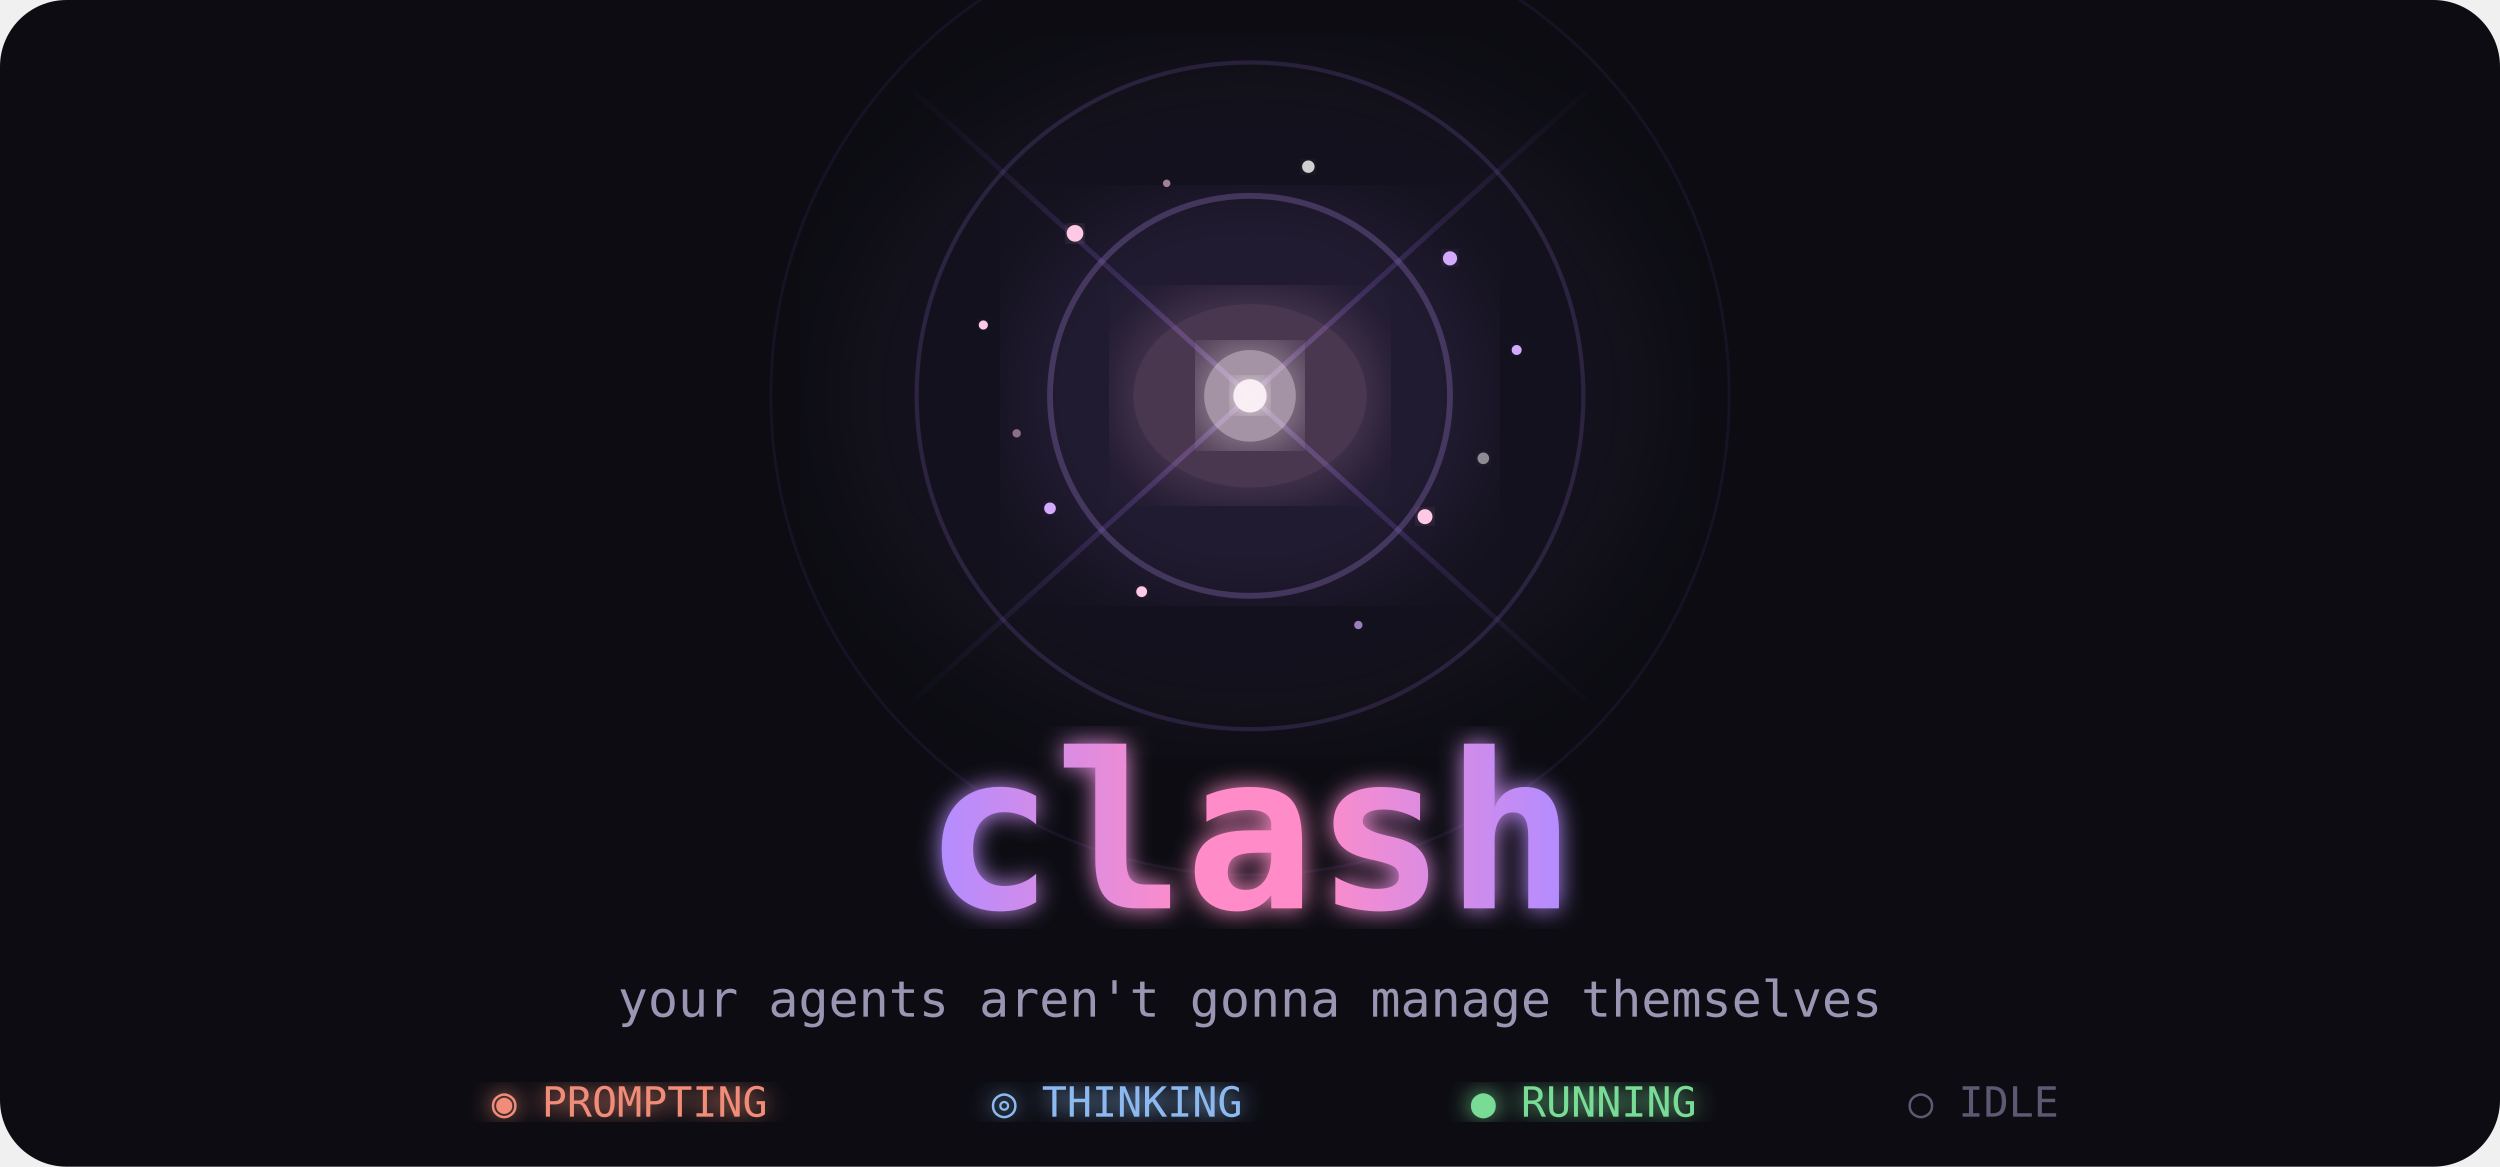
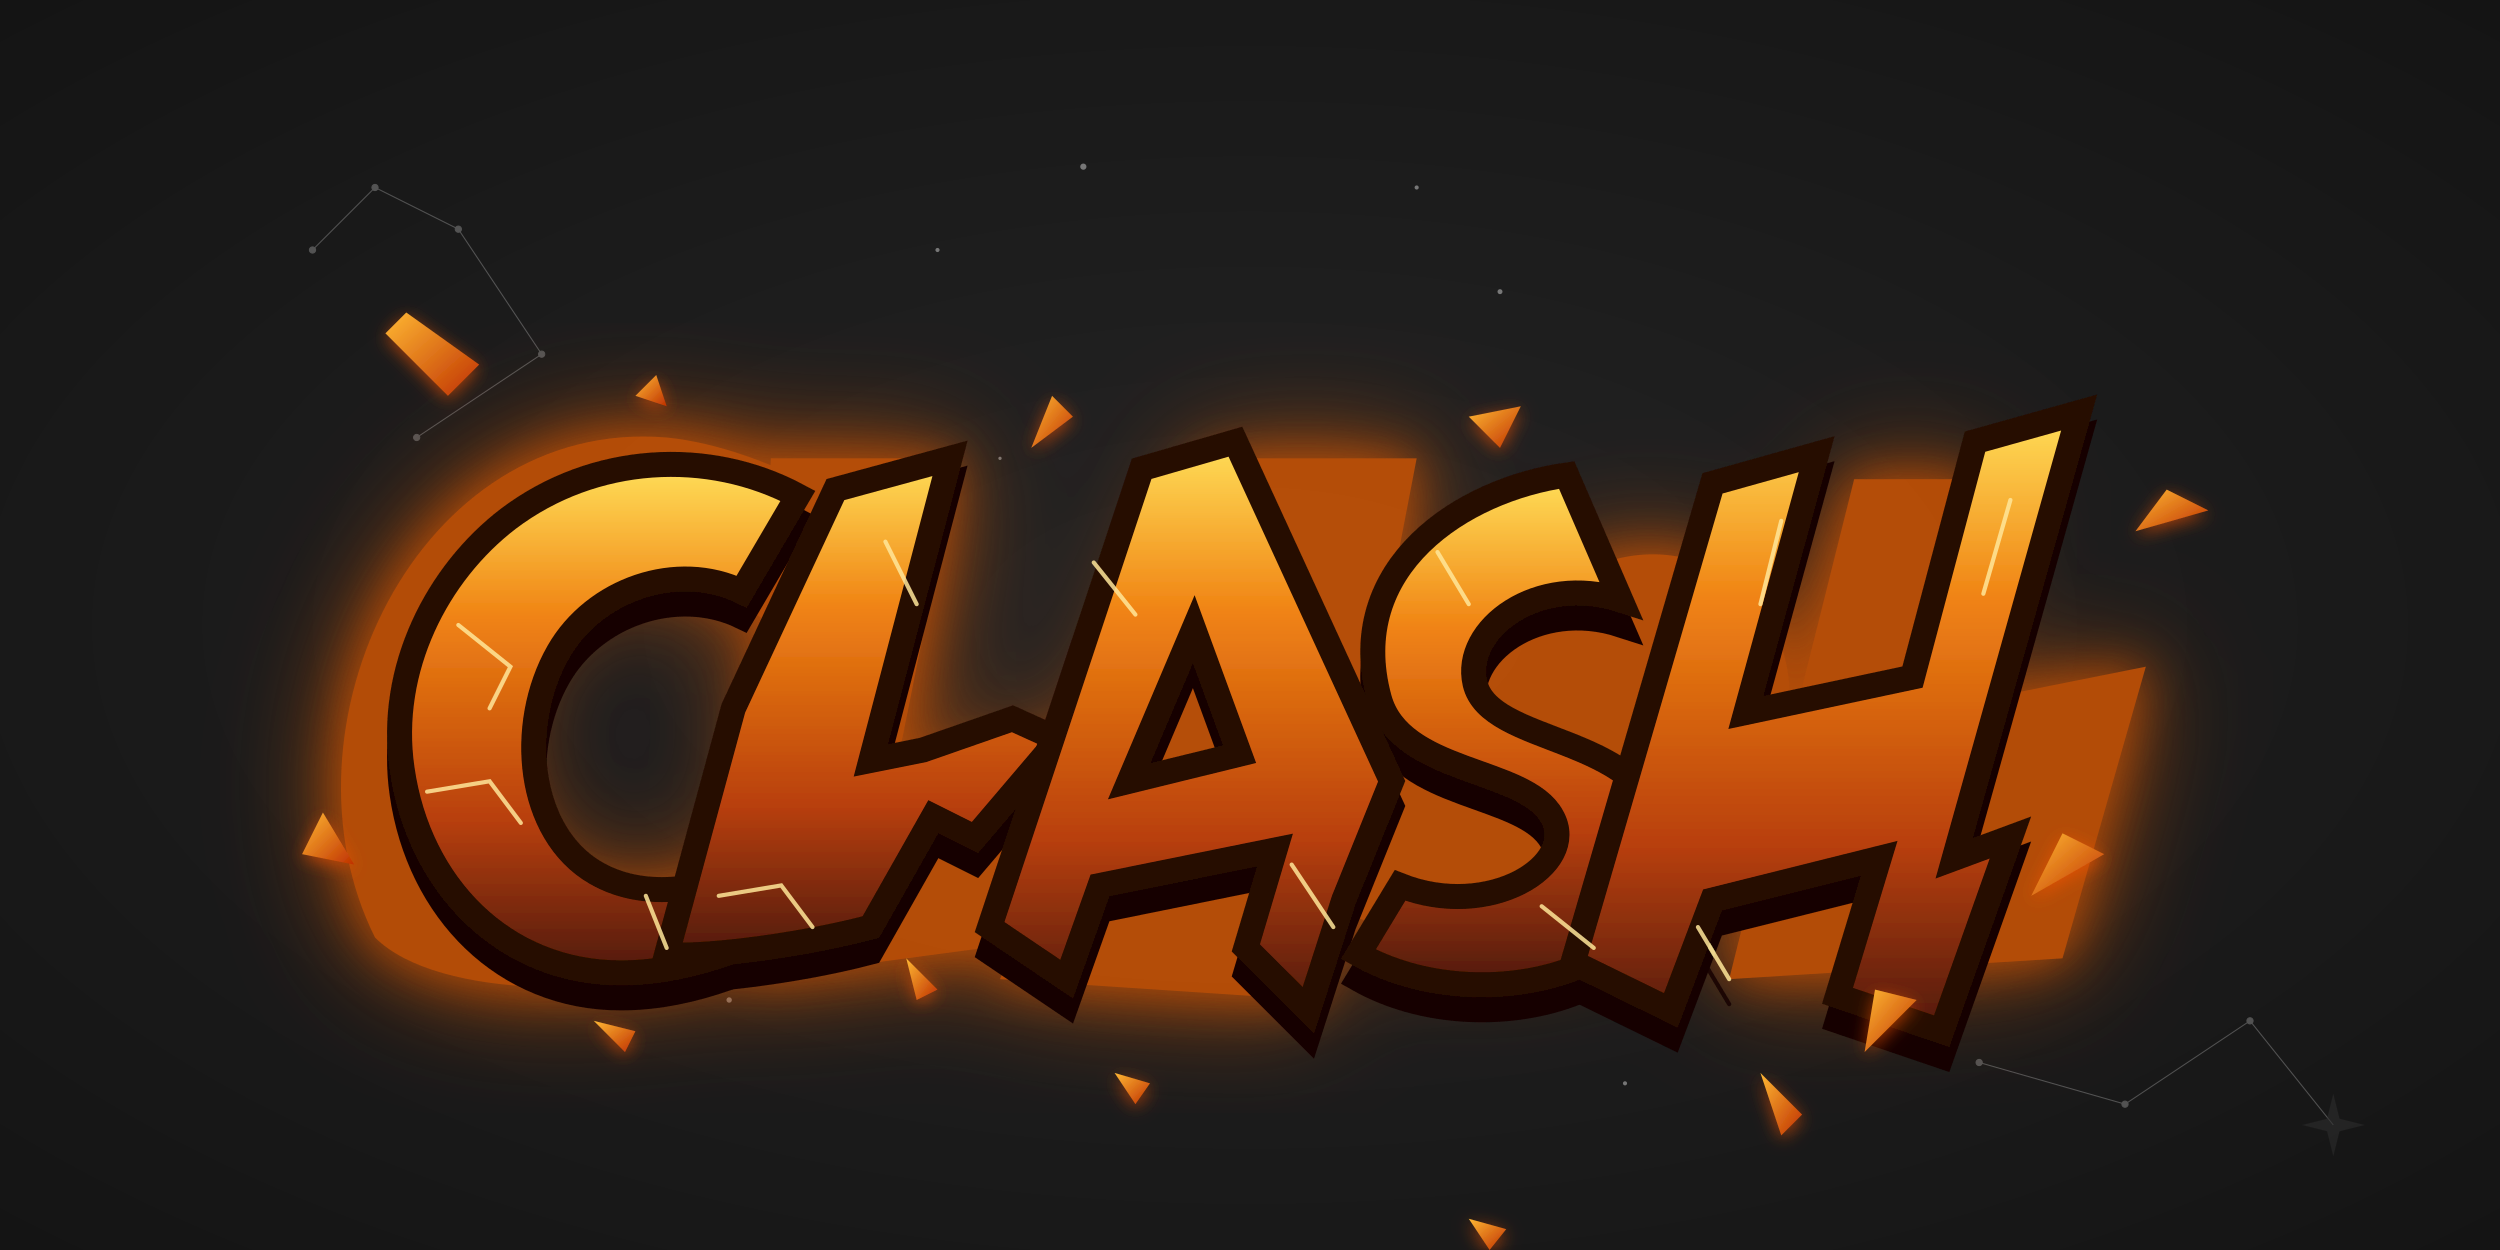
- <svg xmlns="http://www.w3.org/2000/svg" viewBox="0 0 600 280" fill="none">
+ <svg xmlns="http://www.w3.org/2000/svg" viewBox="0 0 1200 600" width="100%" height="100%">
  <defs>
-     <linearGradient id="text-grad" x1="0%" y1="0%" x2="100%" y2="0%">
-       <stop offset="0%" stop-color="#b48cff" />
-       <stop offset="40%" stop-color="#ff8cc8" />
-       <stop offset="60%" stop-color="#ff8cc8" />
-       <stop offset="100%" stop-color="#b48cff" />
-     </linearGradient>
-     <linearGradient id="ray-h" x1="0%" y1="0%" x2="100%" y2="0%">
-       <stop offset="0%" stop-color="#7a52cc" stop-opacity="0" />
-       <stop offset="50%" stop-color="#af82ff" stop-opacity="0.6" />
-       <stop offset="100%" stop-color="#7a52cc" stop-opacity="0" />
-     </linearGradient>
-     <linearGradient id="ray-v" x1="0%" y1="0%" x2="0%" y2="100%">
-       <stop offset="0%" stop-color="#7a52cc" stop-opacity="0" />
-       <stop offset="50%" stop-color="#af82ff" stop-opacity="0.6" />
-       <stop offset="100%" stop-color="#7a52cc" stop-opacity="0" />
-     </linearGradient>
-     <linearGradient id="ray-d1" x1="0%" y1="0%" x2="100%" y2="100%">
-       <stop offset="0%" stop-color="#7a52cc" stop-opacity="0" />
-       <stop offset="50%" stop-color="#9b6ee6" stop-opacity="0.35" />
-       <stop offset="100%" stop-color="#7a52cc" stop-opacity="0" />
-     </linearGradient>
-     <linearGradient id="ray-d2" x1="100%" y1="0%" x2="0%" y2="100%">
-       <stop offset="0%" stop-color="#7a52cc" stop-opacity="0" />
-       <stop offset="50%" stop-color="#9b6ee6" stop-opacity="0.35" />
-       <stop offset="100%" stop-color="#7a52cc" stop-opacity="0" />
-     </linearGradient>
-     <filter id="glow">
-       <feGaussianBlur stdDeviation="3" result="b" />
+     <radialGradient id="bgGlow" cx="50%" cy="50%" r="70%">
+       <stop offset="0%" stop-color="#242424" />
+       <stop offset="100%" stop-color="#141414" />
+     </radialGradient>
+     <filter id="fireGlow" x="-20%" y="-20%" width="140%" height="140%">
+       <feGaussianBlur stdDeviation="12" result="blur1" />
+       <feGaussianBlur stdDeviation="25" result="blur2" />
      <feMerge>
-         <feMergeNode in="b" />
+         <feMergeNode in="blur2" />
+         <feMergeNode in="blur1" />
        <feMergeNode in="SourceGraphic" />
      </feMerge>
    </filter>
-     <filter id="glow-lg">
-       <feGaussianBlur stdDeviation="8" result="b" />
-       <feMerge>
-         <feMergeNode in="b" />
-         <feMergeNode in="b" />
-         <feMergeNode in="SourceGraphic" />
-       </feMerge>
+     <linearGradient id="lavaGrad" x1="0%" y1="100%" x2="0%" y2="0%">
+       <stop offset="0%" stop-color="#501a06" />
+       <stop offset="30%" stop-color="#b83f0d" />
+       <stop offset="70%" stop-color="#f08313" />
+       <stop offset="100%" stop-color="#ffdf59" />
+     </linearGradient>
+     <filter id="blockShadow" x="-10%" y="-10%" width="120%" height="120%">
+       <feDropShadow dx="0" dy="12" stdDeviation="0" flood-color="#120502" flood-opacity="1" />
    </filter>
-     <filter id="glow-xl">
-       <feGaussianBlur stdDeviation="14" result="b" />
-       <feMerge>
-         <feMergeNode in="b" />
-         <feMergeNode in="b" />
-         <feMergeNode in="b" />
-       </feMerge>
-     </filter>
+     <linearGradient id="emberGrad" x1="0%" y1="0%" x2="100%" y2="100%">
+       <stop offset="0%" stop-color="#ffb834" />
+       <stop offset="100%" stop-color="#bf3100" />
+     </linearGradient>
  </defs>
-   <rect width="600" height="280" rx="16" fill="#0c0c12" />
-   <circle cx="300" cy="95" r="115" fill="none" stroke="#7a52cc" stroke-width="0.7" opacity="0.10" />
-   <circle cx="300" cy="95" r="80" fill="none" stroke="#af82ff" stroke-width="1.0" opacity="0.16" />
-   <circle cx="300" cy="95" r="48" fill="none" stroke="#c49cff" stroke-width="1.4" opacity="0.24" />
-   <line x1="180" y1="95" x2="420" y2="95" stroke="url(#ray-h)" stroke-width="2.2" />
-   <line x1="300" y1="0" x2="300" y2="178" stroke="url(#ray-v)" stroke-width="2.2" />
-   <line x1="215" y1="18" x2="385" y2="172" stroke="url(#ray-d1)" stroke-width="1.2" />
-   <line x1="385" y1="18" x2="215" y2="172" stroke="url(#ray-d2)" stroke-width="1.2" />
-   <ellipse cx="300" cy="95" rx="90" ry="72" fill="#af82ff" opacity="0.05" filter="url(#glow-xl)" />
-   <ellipse cx="300" cy="95" rx="50" ry="42" fill="#af82ff" opacity="0.09" filter="url(#glow-xl)" />
-   <ellipse cx="300" cy="95" rx="28" ry="22" fill="#ffb8e0" opacity="0.18" filter="url(#glow-lg)" />
-   <circle cx="300" cy="95" r="11" fill="#fff0f8" opacity="0.50" filter="url(#glow-lg)" />
-   <circle cx="300" cy="95" r="4" fill="#fff5fa" opacity="0.92" filter="url(#glow)" />
-   <circle cx="258" cy="56" r="2.0" fill="#ffc8e4" filter="url(#glow)" />
-   <circle cx="348" cy="62" r="1.7" fill="#d4aaff" filter="url(#glow)" />
-   <circle cx="342" cy="124" r="1.8" fill="#ffc8e4" filter="url(#glow)" />
-   <circle cx="252" cy="122" r="1.4" fill="#d4aaff" filter="url(#glow)" />
-   <circle cx="314" cy="40" r="1.5" fill="#fff" opacity="0.80" filter="url(#glow)" />
-   <circle cx="274" cy="142" r="1.3" fill="#ffc8e4" filter="url(#glow)" />
-   <circle cx="364" cy="84" r="1.2" fill="#d4aaff" filter="url(#glow)" />
-   <circle cx="236" cy="78" r="1.1" fill="#ffc8e4" filter="url(#glow)" />
-   <circle cx="326" cy="150" r="1.0" fill="#d4aaff" opacity="0.70" filter="url(#glow)" />
-   <circle cx="280" cy="44" r="0.9" fill="#ffc8e4" opacity="0.60" filter="url(#glow)" />
-   <circle cx="356" cy="110" r="1.4" fill="#fff" opacity="0.50" filter="url(#glow)" />
-   <circle cx="244" cy="104" r="1.0" fill="#ffc8e4" opacity="0.50" filter="url(#glow)" />
-   <text x="300" y="218" text-anchor="middle" font-family="Monaco, 'Cascadia Code', 'Fira Code', 'JetBrains Mono', monospace" font-size="52" font-weight="bold" fill="url(#text-grad)" filter="url(#glow)">clash</text>
-   <text x="300" y="244" text-anchor="middle" font-family="Monaco, 'Cascadia Code', 'Fira Code', monospace" font-size="12" fill="#9b94b2">your agents aren't gonna manage themselves</text>
-   <text x="118" y="268" font-family="Monaco, 'Cascadia Code', monospace" font-size="10" fill="#f08c78" filter="url(#glow)">◉ PROMPTING</text>
-   <text x="238" y="268" font-family="Monaco, 'Cascadia Code', monospace" font-size="10" fill="#8cb9f0" filter="url(#glow)">◎ THINKING</text>
-   <text x="353" y="268" font-family="Monaco, 'Cascadia Code', monospace" font-size="10" fill="#78dc96" filter="url(#glow)">● RUNNING</text>
-   <text x="458" y="268" font-family="Monaco, 'Cascadia Code', monospace" font-size="10" fill="#5f5873">○ IDLE</text>
+   <rect width="1200" height="600" fill="url(#bgGlow)" />
+   <g opacity="0.25" stroke="#ffffff" stroke-width="0.5" fill="none">
+     <polyline points="150,120 180,90 220,110 260,170 200,210" />
+     <circle cx="150" cy="120" r="1.5" fill="#fff" />
+     <circle cx="180" cy="90" r="1.5" fill="#fff" />
+     <circle cx="220" cy="110" r="1.5" fill="#fff" />
+     <circle cx="260" cy="170" r="1.5" fill="#fff" />
+     <circle cx="200" cy="210" r="1.5" fill="#fff" />
+     <polyline points="950,510 1020,530 1080,490 1120,540" />
+     <circle cx="950" cy="510" r="1.5" fill="#fff" />
+     <circle cx="1020" cy="530" r="1.5" fill="#fff" />
+     <circle cx="1080" cy="490" r="1.5" fill="#fff" />
+     <path d="M1120,525 L1123,537 L1135,540 L1123,543 L1120,555 L1117,543 L1105,540 L1117,537 Z" fill="#6a6a6a" stroke="none" opacity="0.6" />
+   </g>
+   <g fill="#ffffff" opacity="0.4">
+     <circle cx="450" cy="120" r="1" />
+     <circle cx="520" cy="80" r="1.5" />
+     <circle cx="480" cy="220" r="0.8" />
+     <circle cx="720" cy="140" r="1.2" />
+     <circle cx="680" cy="90" r="1" />
+     <circle cx="350" cy="480" r="1.3" />
+     <circle cx="780" cy="520" r="1" />
+   </g>
+   <g filter="url(#fireGlow)" opacity="0.75">
+     <path d="M 180,450 C 130,350 200,200 320,210 C 370,215 420,250 420,250 L 370,300 C 370,300 340,275 310,275 C 250,275 220,340 250,400 C 280,450 350,420 370,410 L 360,460 C 300,480 210,480 180,450 Z              M 370,220 L 460,220 L 430,370 L 530,360 L 510,450 L 360,470 Z              M 480,470 L 580,220 L 680,220 L 630,480 Z              M 650,440 C 630,360 700,290 770,270 C 830,250 880,310 850,370 C 820,430 730,470 650,440 Z              M 830,470 L 890,230 L 950,230 L 930,340 L 1030,320 L 990,460 Z" fill="#e65c00" />
+   </g>
+   <g filter="url(#blockShadow)">
+     <g stroke="#260c02" stroke-width="12" stroke-linejoin="miter" stroke-miterlimit="3" fill="url(#lavaGrad)">
+       <path d="M 383,238                 C 340,215 285,218 244,249                 C 210,275 186,321 193,369                 C 201,425 242,467 298,467                 C 334,467 369,451 391,437                 L 375,411                 C 345,426 312,434 286,419                 C 253,400 248,348 268,313                 C 285,283 325,269 356,284                 Z" />
+       <path d="M 401,235                 L 456,220                 L 418,365                 L 443,360                 L 486,345                 L 508,355                 L 468,402                 L 448,392                 L 418,445                 C 380,455 332,460 320,458                 L 352,340                 Z" />
+       <path d="M 548,225                 L 593,212                 L 668,375                 L 645,432                 L 628,485                 L 598,455                 L 612,408                 L 528,425                 L 512,470                 L 475,445                 Z                 M 542,375                 L 595,362                 L 573,302                 Z" />
+       <path d="M 752,228                 C 702,235 645,272 662,335                 C 672,372 732,368 745,392                 C 758,415 715,442 672,425                 L 652,458                 C 712,492 812,465 798,398                 C 788,352 715,358 708,328                 C 702,302 738,275 778,288                 Z" />
+       <path d="M 822,232                 L 872,218                 L 838,342                 L 918,325                 L 948,212                 L 998,198                 L 938,412                 L 965,402                 L 932,495                 L 882,478                 L 902,412                 L 822,432                 L 802,485                 L 755,462                 Z" />
+     </g>
+     <g stroke="#ffe699" stroke-width="2" fill="none" opacity="0.85" stroke-linecap="round">
+       <path d="M 220,300 L 245,320 L 235,340 M 205,380 L 235,375 L 250,395 M 320,455 L 310,430" />
+       <path d="M 425,260 L 440,290 M 345,430 L 375,425 L 390,445" />
+       <path d="M 525,270 L 545,295 M 620,415 L 640,445" />
+       <path d="M 690,265 L 705,290 M 740,435 L 765,455" />
+       <path d="M 855,250 L 845,290 M 965,240 L 952,285 M 815,445 L 830,470" />
+     </g>
+   </g>
+   <g fill="url(#emberGrad)" filter="drop-shadow(0px 2px 4px rgba(255,85,0,0.6))">
+     <polygon points="185,160 215,190 230,175 195,150" />
+     <polygon points="305,190 320,195 315,180" />
+     <polygon points="145,410 170,415 155,390" />
+     <polygon points="495,215 515,200 505,190" />
+     <polygon points="705,200 720,215 730,195" />
+     <polygon points="1025,255 1060,245 1040,235" />
+     <polygon points="975,430 1010,410 990,400" />
+     <polygon points="895,505 920,480 900,475" />
+     <polygon points="285,490 300,505 305,495" />
+     <polygon points="435,460 450,475 440,480" />
+     <polygon points="535,515 545,530 552,520" />
+     <polygon points="705,585 715,600 723,590" />
+     <polygon points="845,515 865,535 855,545" />
+   </g>
</svg>
